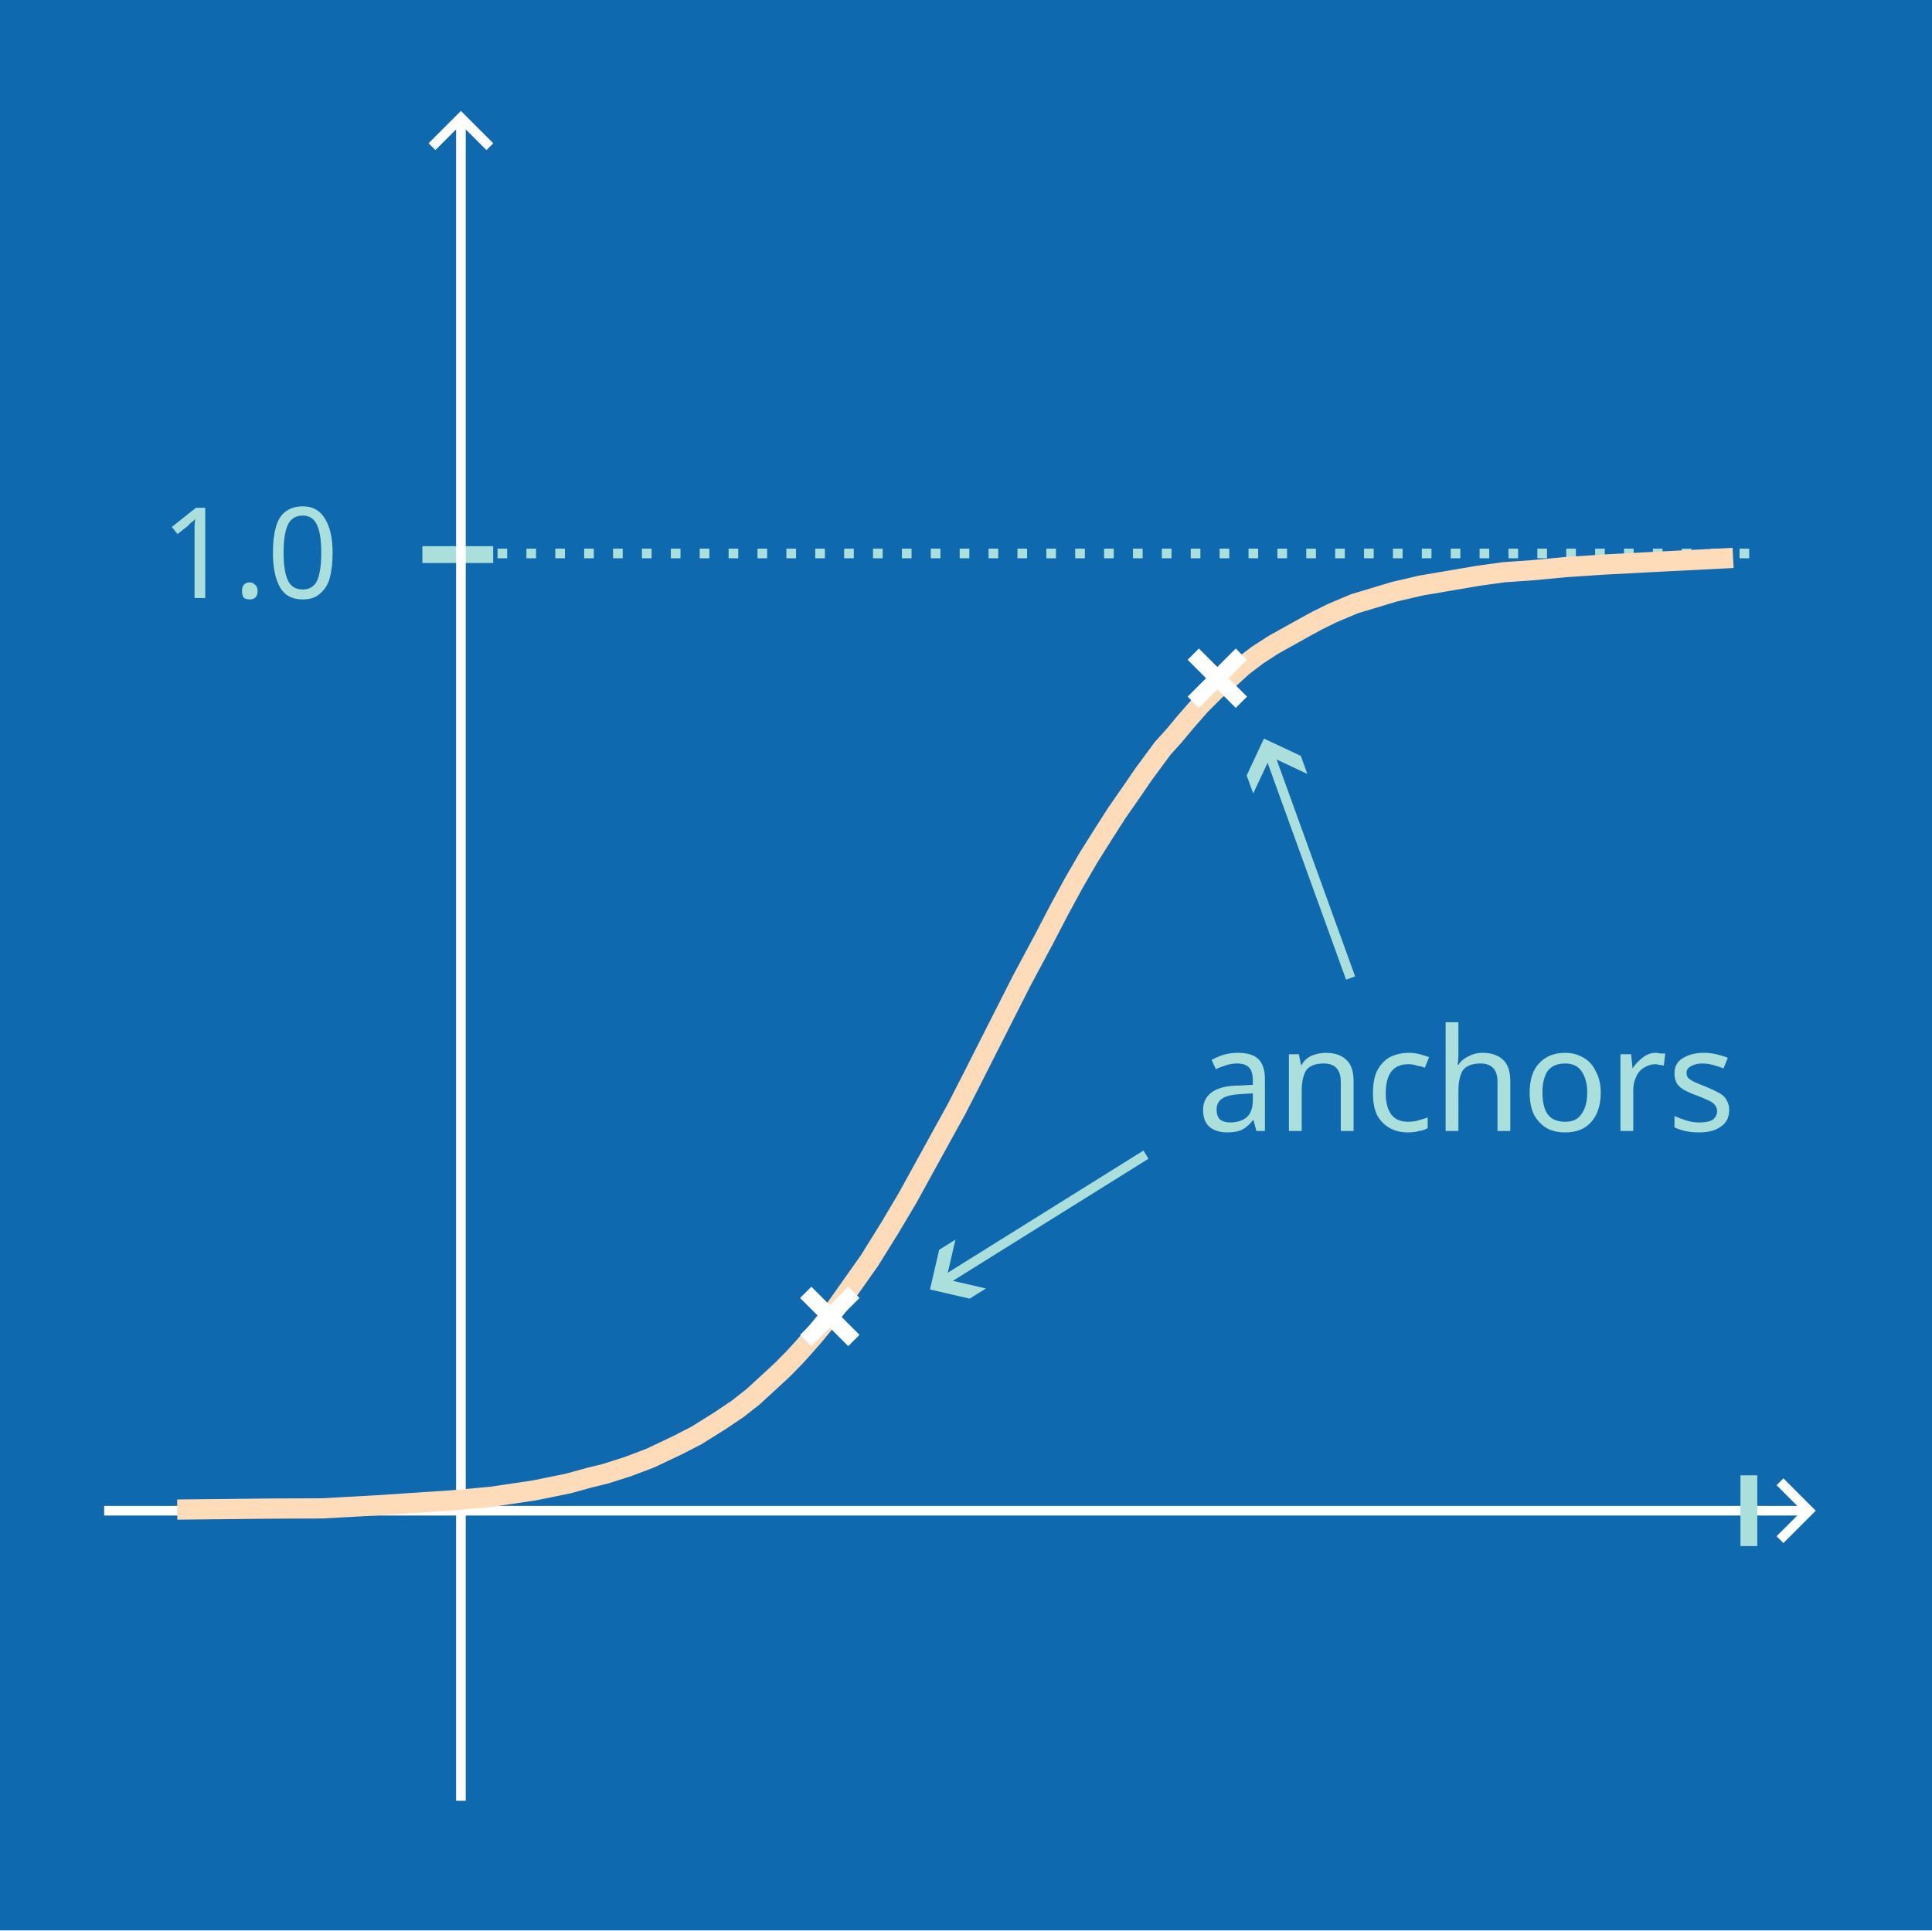
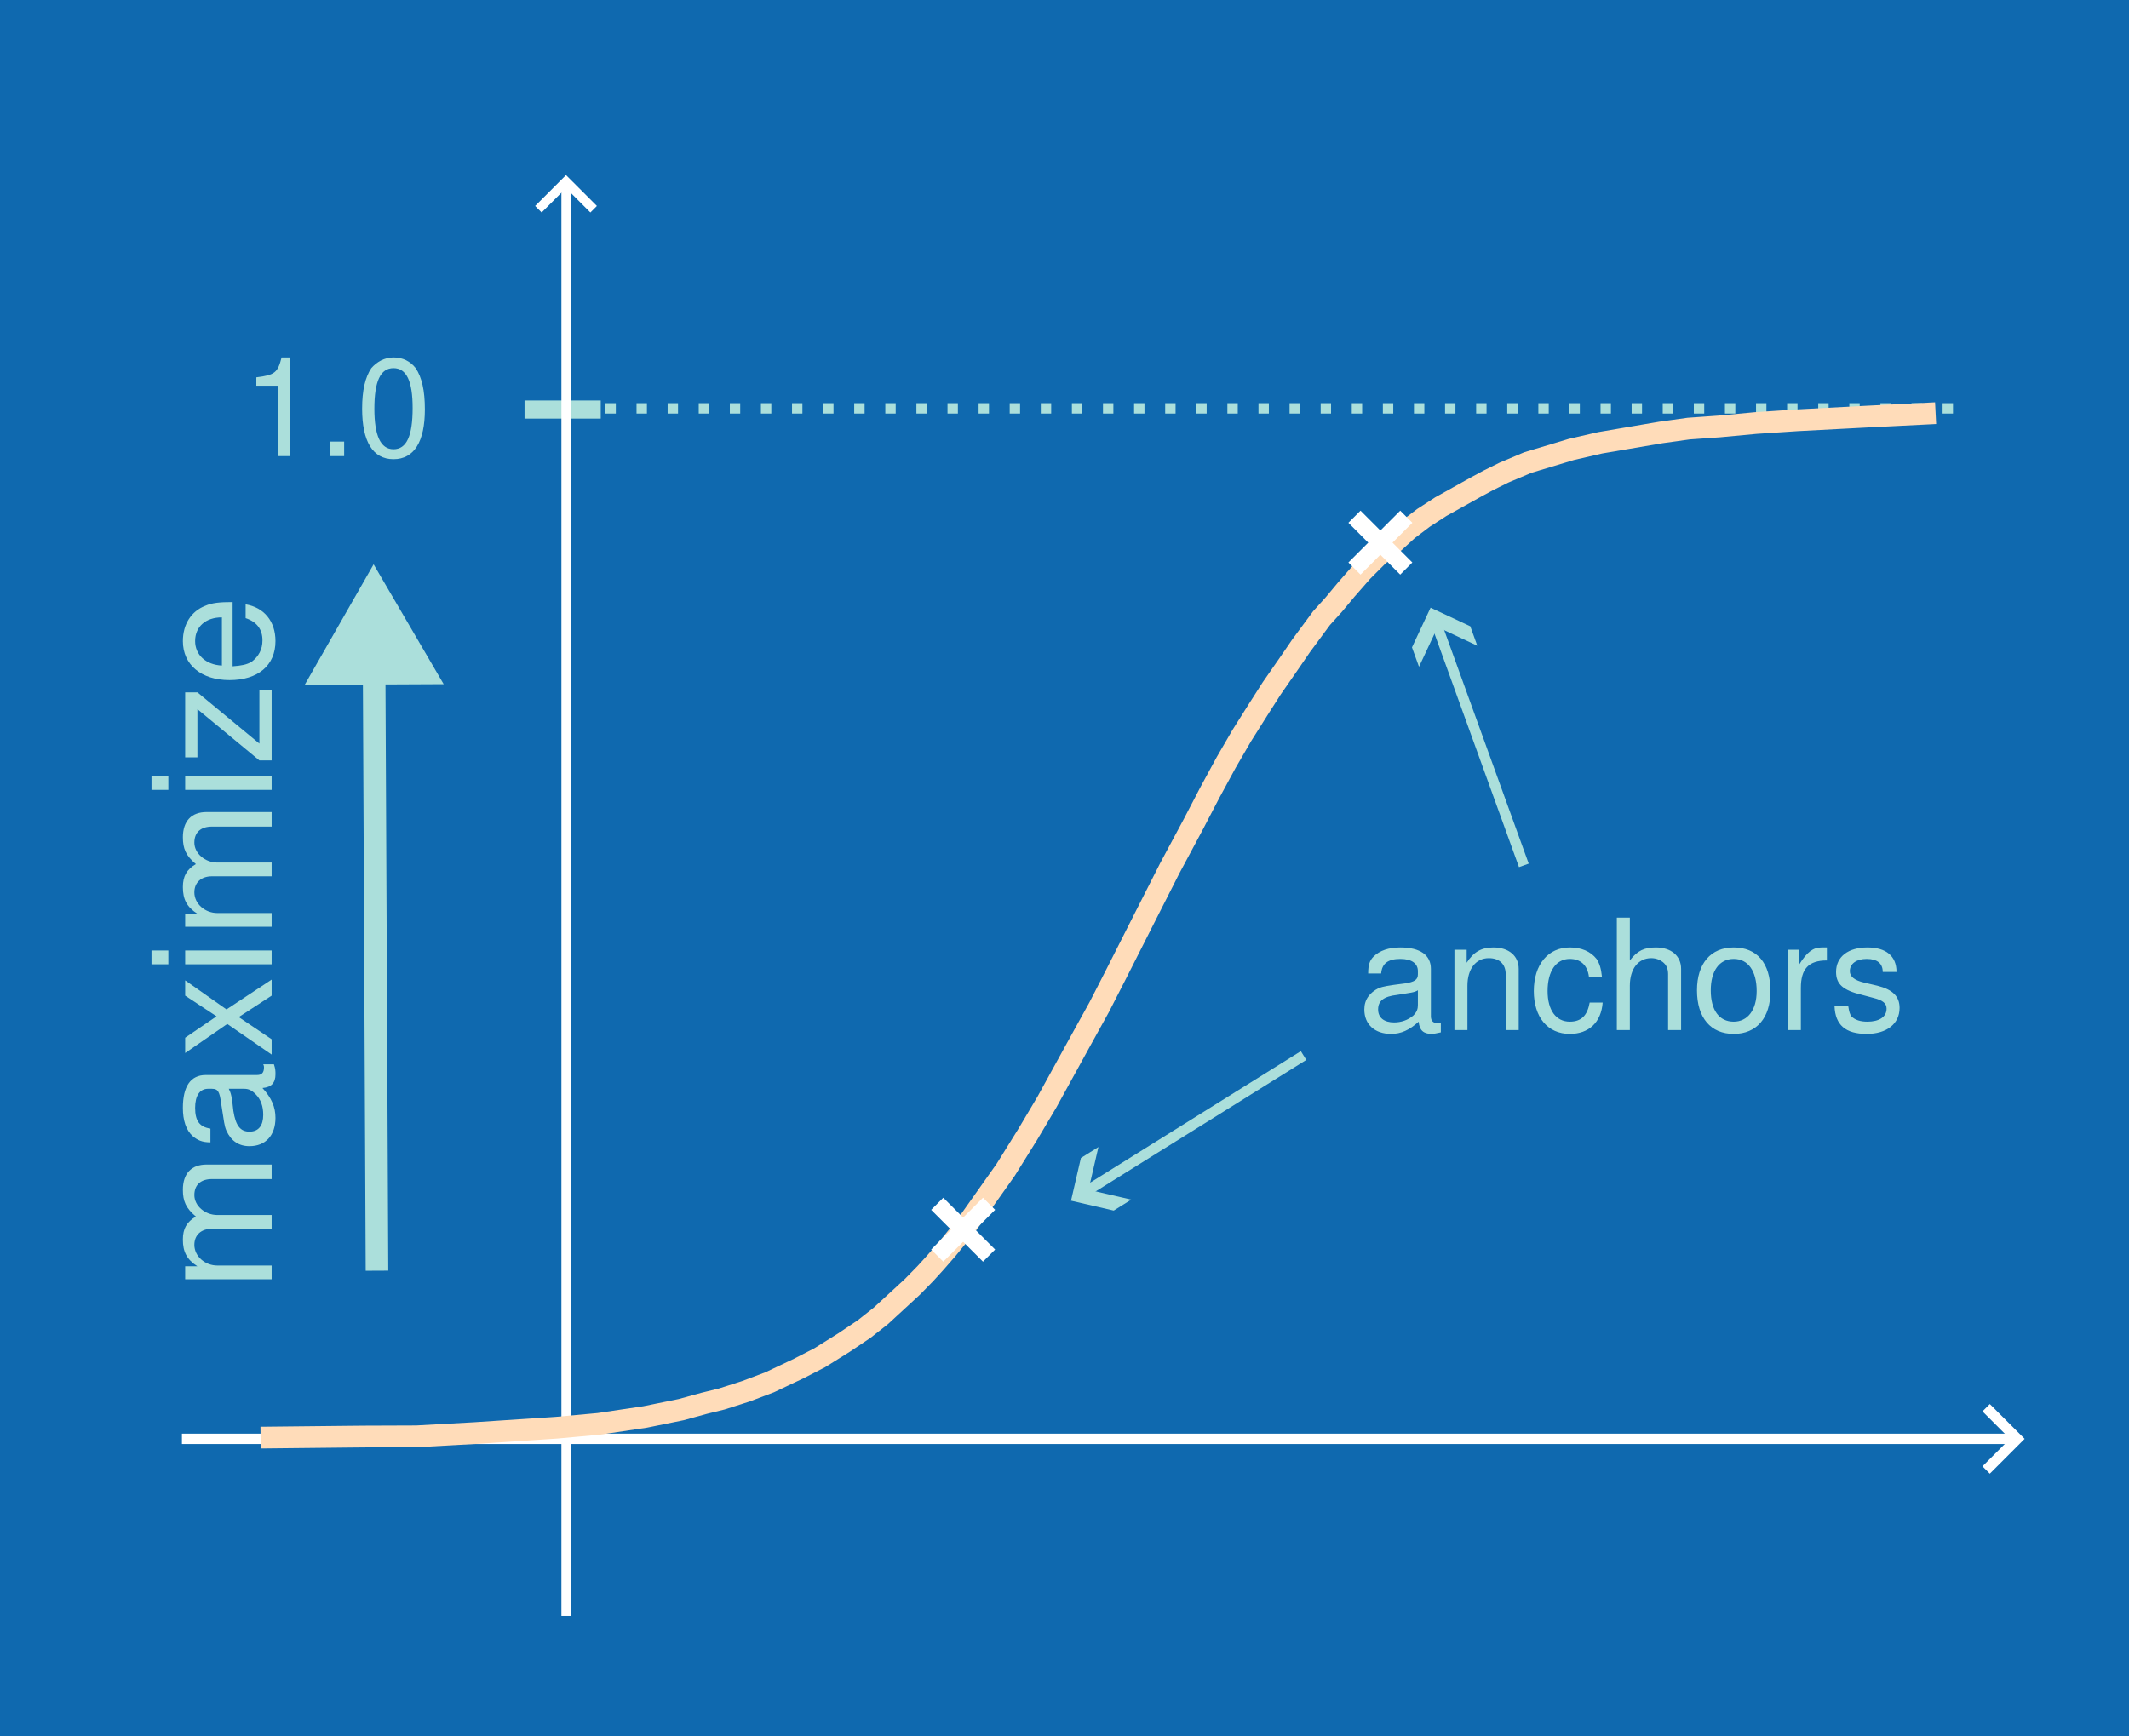
- <svg xmlns="http://www.w3.org/2000/svg" width="84.949mm" height="84.885mm" version="1.1" viewBox="0 0 42.474 42.442" id="svg6" xml:space="preserve">
+ <svg xmlns="http://www.w3.org/2000/svg" width="86.949mm" height="70.885mm" version="1.1" viewBox="0 0 43.474 35.442" id="svg6" xml:space="preserve">
  <defs id="defs1">
    <marker id="ArrowWide" overflow="visible" markerHeight="1" markerWidth="1" orient="auto-start-reverse" preserveAspectRatio="xMidYMid" viewBox="0 0 1 1">
      <path transform="rotate(180,0.125,0)" d="M 3,-3 0,0 3,3" fill="none" stroke="context-stroke" id="path1" />
    </marker>
    <marker id="Stop" overflow="visible" markerHeight="1" markerWidth="1" orient="auto" preserveAspectRatio="xMidYMid" viewBox="0 0 1 1">
      <path d="M 0,4 V -4" fill="none" stroke="context-stroke" id="path2-5" />
    </marker>
    <marker id="marker50" overflow="visible" markerHeight="1" markerWidth="1" orient="auto" preserveAspectRatio="xMidYMid" viewBox="0 0 1 1">
      <path d="M 0,4 V -4" fill="none" stroke="context-stroke" id="path1-9" />
    </marker>
    <marker style="overflow:visible" id="ArrowWideHeavy" refX="0" refY="0" orient="auto-start-reverse" markerWidth="1" markerHeight="1" viewBox="0 0 1 1" preserveAspectRatio="xMidYMid">
      <path style="fill:context-stroke;fill-rule:evenodd;stroke:none" d="m 1,0 -3,3 h -2 l 3,-3 -3,-3 h 2 z" id="path17" />
    </marker>
    <marker style="overflow:visible" id="ArrowWideHeavy-9" refX="0" refY="0" orient="auto-start-reverse" markerWidth="1" markerHeight="1" viewBox="0 0 1 1" preserveAspectRatio="xMidYMid">
      <path style="fill:context-stroke;fill-rule:evenodd;stroke:none" d="m 1,0 -3,3 h -2 l 3,-3 -3,-3 h 2 z" id="path17-3" />
    </marker>
+     <marker style="overflow:visible" id="Triangle-7" refX="0" refY="0" orient="auto-start-reverse" markerWidth="1" markerHeight="1" viewBox="0 0 1 1" preserveAspectRatio="xMidYMid">
+       <path transform="scale(0.5)" style="fill:context-stroke;fill-rule:evenodd;stroke:context-stroke;stroke-width:1pt" d="M 5.77,0 -2.88,5 V -5 Z" id="path135-3" />
+     </marker>
  </defs>
-   <path d="M 0,0 H 42.474 V 42.442 H 0 Z" fill="#0f69af" id="path2" />
-   <path d="M 38.455,12.169 H 10.142" stroke-dasharray="0.212, 0.423" stroke-width="0.212" id="path16" style="fill:none;stroke:#abdfdb" />
-   <text x="3.528" y="13.147" fill="#abdfdb" font-size="2.777px" stroke="#ffffff" stroke-width="0.066" xml:space="preserve" id="text16" style="font-style:normal;font-variant:normal;font-weight:normal;font-stretch:normal;font-family:'CMU Concrete';-inkscape-font-specification:'CMU Concrete'">
-     <tspan x="3.528" y="13.147" fill="#abdfdb" font-family="Arial" font-size="2.777px" stroke="none" stroke-width="0.066" id="tspan16" style="font-style:normal;font-variant:normal;font-weight:normal;font-stretch:normal;font-family:'CMU Concrete';-inkscape-font-specification:'CMU Concrete'">1.0</tspan>
+   <path d="M 0,0 H 43.631 V 35.497 H 0 Z" fill="#0f69af" id="path2" style="stroke-width:0.927" />
+   <path d="M 39.88,8.341 H 11.567" stroke-dasharray="0.212, 0.423" stroke-width="0.212" id="path16" style="fill:none;stroke:#abdfdb" />
+   <text x="4.953" y="9.318" fill="#abdfdb" font-size="2.777px" stroke="#ffffff" stroke-width="0.066" xml:space="preserve" id="text16" style="font-style:normal;font-variant:normal;font-weight:normal;font-stretch:normal;font-family:Helvetica;-inkscape-font-specification:Helvetica">
+     <tspan x="4.953" y="9.318" fill="#abdfdb" font-family="Arial" font-size="2.777px" stroke="none" stroke-width="0.066" id="tspan16" style="font-style:normal;font-variant:normal;font-weight:normal;font-stretch:normal;font-family:Helvetica;-inkscape-font-specification:Helvetica">1.0</tspan>
  </text>
-   <path d="M 10.842,12.194 H 9.286" stroke="#abdfdb" stroke-width="0.37" id="path17-9" style="fill:none" />
-   <path d="M 10.133,39.594 V 2.642" marker-end="url(#ArrowWide)" stroke="#ffffff" stroke-width="0.212" id="path3" style="fill:none" />
-   <path d="M 2.29,33.216 H 39.715" marker-end="url(#ArrowWide)" stroke="#ffffff" stroke-width="0.212" id="path4" style="fill:none" />
-   <path d="m 38.448,32.438 v 1.556" stroke-width="0.37" id="path11" style="fill:none;fill-opacity:1;stroke:#abdfdb;stroke-opacity:1" />
-   <path d="m 23.758,6.834 h -13.112" stroke-dasharray="0.212, 0.423" stroke-width="0.212" id="path23" style="fill:none;stroke:none" />
-   <text x="26.309" y="24.867" xml:space="preserve" id="text29" style="font-size:3.14px;fill:#abdfdb;stroke:#ffffff;stroke-width:0.066">
-     <tspan x="26.309" y="24.867" fill="#abdfdb" font-family="Arial" font-size="3.14px" stroke="none" stroke-width="0.066" id="tspan29" style="font-style:normal;font-variant:normal;font-weight:normal;font-stretch:normal;font-family:'CMU Concrete';-inkscape-font-specification:'CMU Concrete'">anchors</tspan>
+   <path d="M 12.267,8.365 H 10.711" stroke="#abdfdb" stroke-width="0.37" id="path17-9" style="fill:none" />
+   <path d="M 11.558,33.005 V 3.756" marker-end="url(#ArrowWide)" stroke="#ffffff" stroke-width="0.188" id="path3" style="fill:none" />
+   <path d="M 3.715,29.388 H 41.14" marker-end="url(#ArrowWide)" stroke="#ffffff" stroke-width="0.212" id="path4" style="fill:none" />
+   <path d="m 25.183,3.005 h -13.112" stroke-dasharray="0.212, 0.423" stroke-width="0.212" id="path23" style="fill:none;stroke:none" />
+   <text x="27.733" y="21.039" xml:space="preserve" id="text29" style="font-size:3.14px;fill:#abdfdb;stroke:#ffffff;stroke-width:0.066;-inkscape-font-specification:Helvetica;font-family:Helvetica;font-weight:normal;font-style:normal;font-stretch:normal;font-variant:normal">
+     <tspan x="27.733" y="21.039" fill="#abdfdb" font-family="Arial" font-size="3.14px" stroke="none" stroke-width="0.066" id="tspan29" style="font-style:normal;font-variant:normal;font-weight:normal;font-stretch:normal;font-family:Helvetica;-inkscape-font-specification:Helvetica">anchors</tspan>
  </text>
-   <path style="fill:none;stroke:#ffdcb9;stroke-width:0.444" d="m 3.897,33.191 2.093,-0.022 1.09,-0.004 1.189,-0.066 1.666,-0.11 0.867,-0.079 0.948,-0.141 0.737,-0.15 0.465,-0.128 0.359,-0.088 0.495,-0.158 0.489,-0.185 0.595,-0.282 0.424,-0.218 0.499,-0.312 0.409,-0.275 0.338,-0.266 0.399,-0.367 0.248,-0.229 0.269,-0.275 0.2,-0.22 0.246,-0.282 0.38,-0.468 0.81,-1.145 0.451,-0.725 0.39,-0.657 0.266,-0.484 0.465,-0.845 0.337,-0.61 0.334,-0.652 0.588,-1.162 0.52,-1.025 0.483,-0.902 0.338,-0.649 0.331,-0.61 0.318,-0.548 0.337,-0.535 0.276,-0.432 0.35,-0.504 0.245,-0.358 0.42,-0.569 0.25,-0.277 0.254,-0.305 0.324,-0.37 0.324,-0.324 0.333,-0.277 0.276,-0.252 0.32,-0.243 0.355,-0.23 0.716,-0.399 0.251,-0.136 0.325,-0.161 0.486,-0.205 0.887,-0.267 0.59,-0.136 1.239,-0.211 0.567,-0.079 0.626,-0.044 0.748,-0.07 0.845,-0.056 1.428,-0.075 1.396,-0.07" id="path6" />
-   <path style="fill:none;stroke:#abdfdb;stroke-width:0.211;stroke-dasharray:none;stroke-opacity:1;marker-end:url(#ArrowWideHeavy)" d="m 25.194,25.387 -4.57,2.853" id="path14" />
-   <path style="fill:none;stroke:#abdfdb;stroke-width:0.211;stroke-dasharray:none;stroke-opacity:1;marker-end:url(#ArrowWideHeavy-9)" d="M 29.692,21.504 27.859,16.438" id="path14-8" />
-   <g id="g25" transform="matrix(0.1549772,0.1549772,-0.1549772,0.1549772,18.52453,3.767044)" style="stroke:#ffffff;stroke-width:1.597;stroke-dasharray:none;stroke-opacity:1">
+   <path style="fill:none;stroke:#ffdcb9;stroke-width:0.444" d="m 5.321,29.363 2.093,-0.022 1.09,-0.004 1.189,-0.066 1.666,-0.11 0.867,-0.079 0.948,-0.141 0.737,-0.15 0.465,-0.128 0.359,-0.088 0.495,-0.158 0.489,-0.185 0.595,-0.282 0.424,-0.218 0.499,-0.312 0.409,-0.275 0.338,-0.266 0.399,-0.367 0.248,-0.229 0.269,-0.275 0.2,-0.22 0.246,-0.282 0.38,-0.468 0.81,-1.145 0.451,-0.725 0.39,-0.657 0.266,-0.484 0.465,-0.845 0.337,-0.61 0.334,-0.652 0.588,-1.162 0.52,-1.025 0.483,-0.902 0.338,-0.649 0.331,-0.61 0.318,-0.548 0.337,-0.535 0.276,-0.432 0.35,-0.504 0.245,-0.358 0.42,-0.569 0.25,-0.277 0.254,-0.305 0.324,-0.37 0.324,-0.324 0.333,-0.277 0.276,-0.252 0.32,-0.243 0.355,-0.23 0.716,-0.399 0.251,-0.136 0.325,-0.161 0.486,-0.205 0.887,-0.267 0.59,-0.136 1.239,-0.211 0.567,-0.079 0.626,-0.044 0.748,-0.07 0.845,-0.056 1.428,-0.075 1.396,-0.07" id="path6" />
+   <path style="fill:none;stroke:#abdfdb;stroke-width:0.211;stroke-dasharray:none;stroke-opacity:1;marker-end:url(#ArrowWideHeavy)" d="M 26.619,21.559 22.049,24.412" id="path14" />
+   <path style="fill:none;stroke:#abdfdb;stroke-width:0.211;stroke-dasharray:none;stroke-opacity:1;marker-end:url(#ArrowWideHeavy-9)" d="M 31.117,17.675 29.284,12.61" id="path14-8" />
+   <g id="g25" transform="matrix(0.1549772,0.1549772,-0.1549772,0.1549772,19.94911,-0.0615056)" style="stroke:#ffffff;stroke-width:1.597;stroke-dasharray:none;stroke-opacity:1">
    <path style="fill:none;stroke:#ffffff;stroke-width:1.597;stroke-dasharray:none;stroke-opacity:1" d="m 59.119,9.378 h 6.829" id="path8" />
    <path style="fill:none;stroke:#ffffff;stroke-width:1.597;stroke-dasharray:none;stroke-opacity:1" d="m 62.534,5.963 v 6.829" id="path9" />
  </g>
-   <g id="g26" transform="matrix(0.1549772,0.1549772,-0.1549772,0.1549772,10.00487,17.79981)" style="stroke:#ffffff;stroke-width:1.597;stroke-dasharray:none;stroke-opacity:1">
+   <g id="g26" transform="matrix(0.1549772,0.1549772,-0.1549772,0.1549772,11.42945,13.97126)" style="stroke:#ffffff;stroke-width:1.597;stroke-dasharray:none;stroke-opacity:1">
    <path style="fill:none;stroke:#ffffff;stroke-width:1.597;stroke-dasharray:none;stroke-opacity:1" d="m 59.119,9.378 h 6.829" id="path25" />
    <path style="fill:none;stroke:#ffffff;stroke-width:1.597;stroke-dasharray:none;stroke-opacity:1" d="m 62.534,5.963 v 6.829" id="path26" />
  </g>
+   <text x="-26.363" y="5.546" fill="#abdfdb" font-size="3.376px" stroke="#ffffff" stroke-width="0.081" xml:space="preserve" id="text5-3-9" transform="rotate(-90)" style="-inkscape-font-specification:Helvetica;font-family:Helvetica;font-weight:normal;font-style:normal;font-stretch:normal;font-variant:normal">
+     <tspan x="-26.363" y="5.546" fill="#abdfdb" font-family="Arial" font-size="3.376px" stroke="none" stroke-width="0.081" id="tspan5-8-0" style="font-style:normal;font-variant:normal;font-weight:normal;font-stretch:normal;font-family:Helvetica;-inkscape-font-specification:Helvetica">maximize</tspan>
+   </text>
+   <path style="fill:none;stroke:#abdfdb;stroke-width:0.461;stroke-linecap:square;stroke-dasharray:none;stroke-opacity:1;marker-end:url(#Triangle-7)" d="M 7.697,25.723 7.637,13.163" id="path14-8-2" />
</svg>
